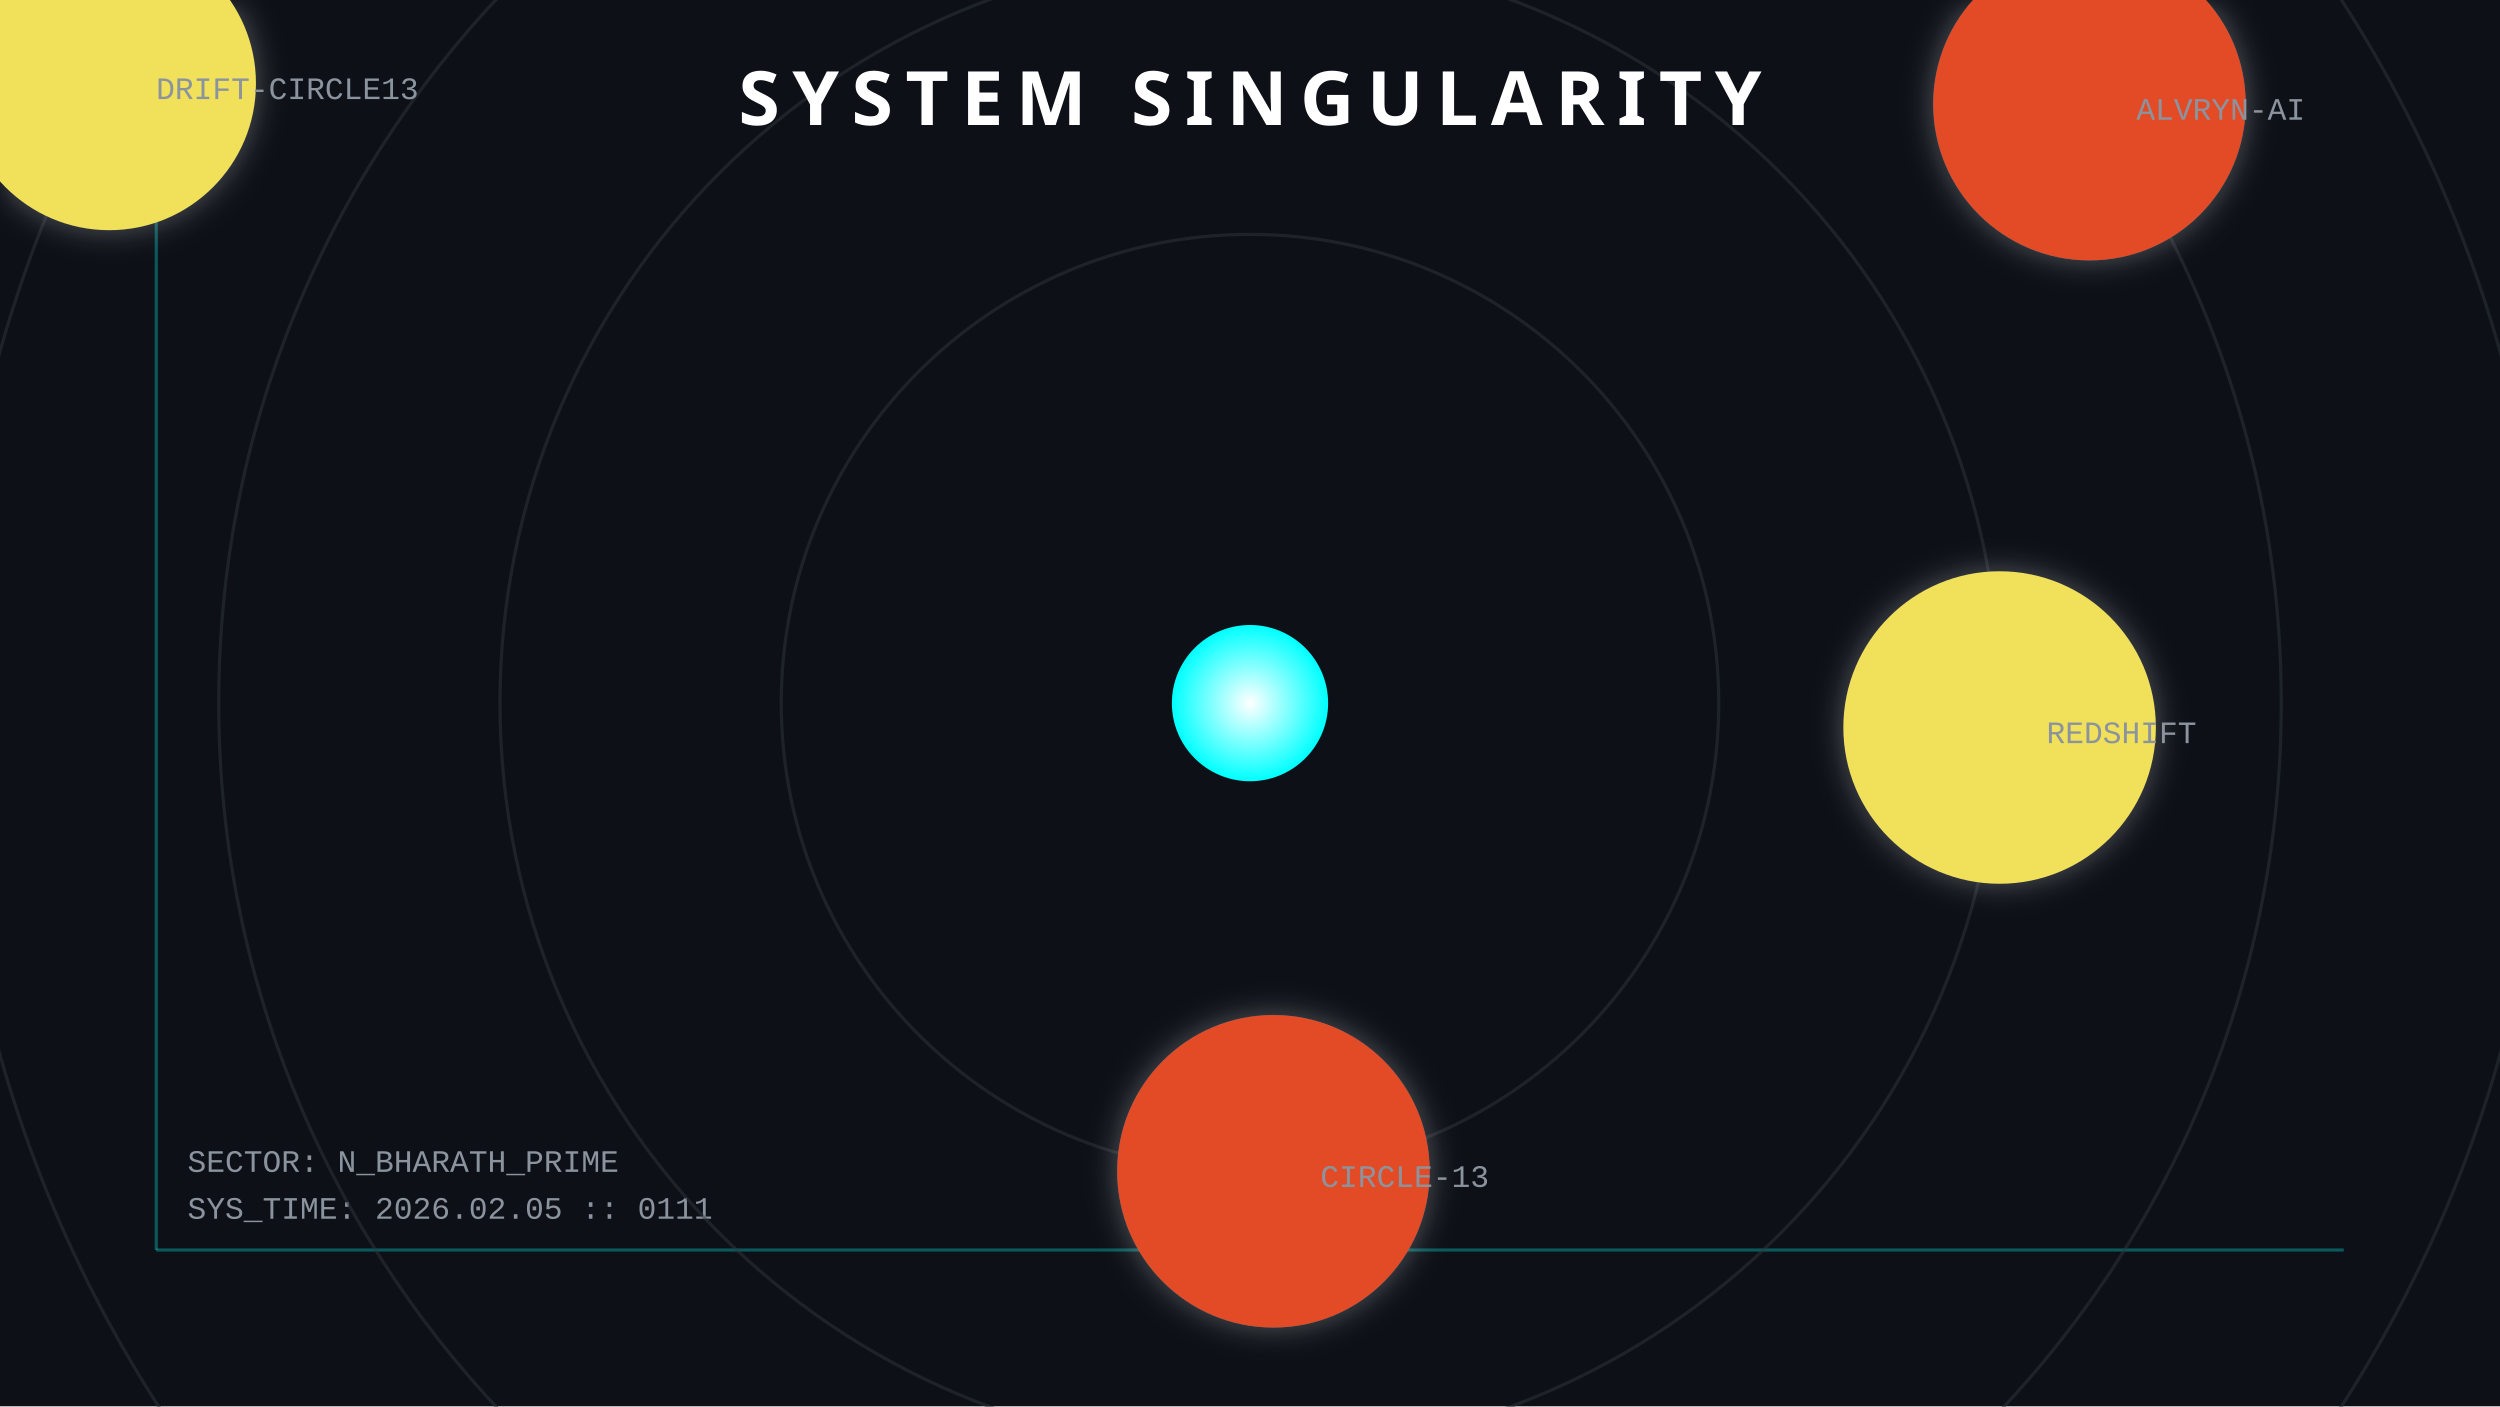
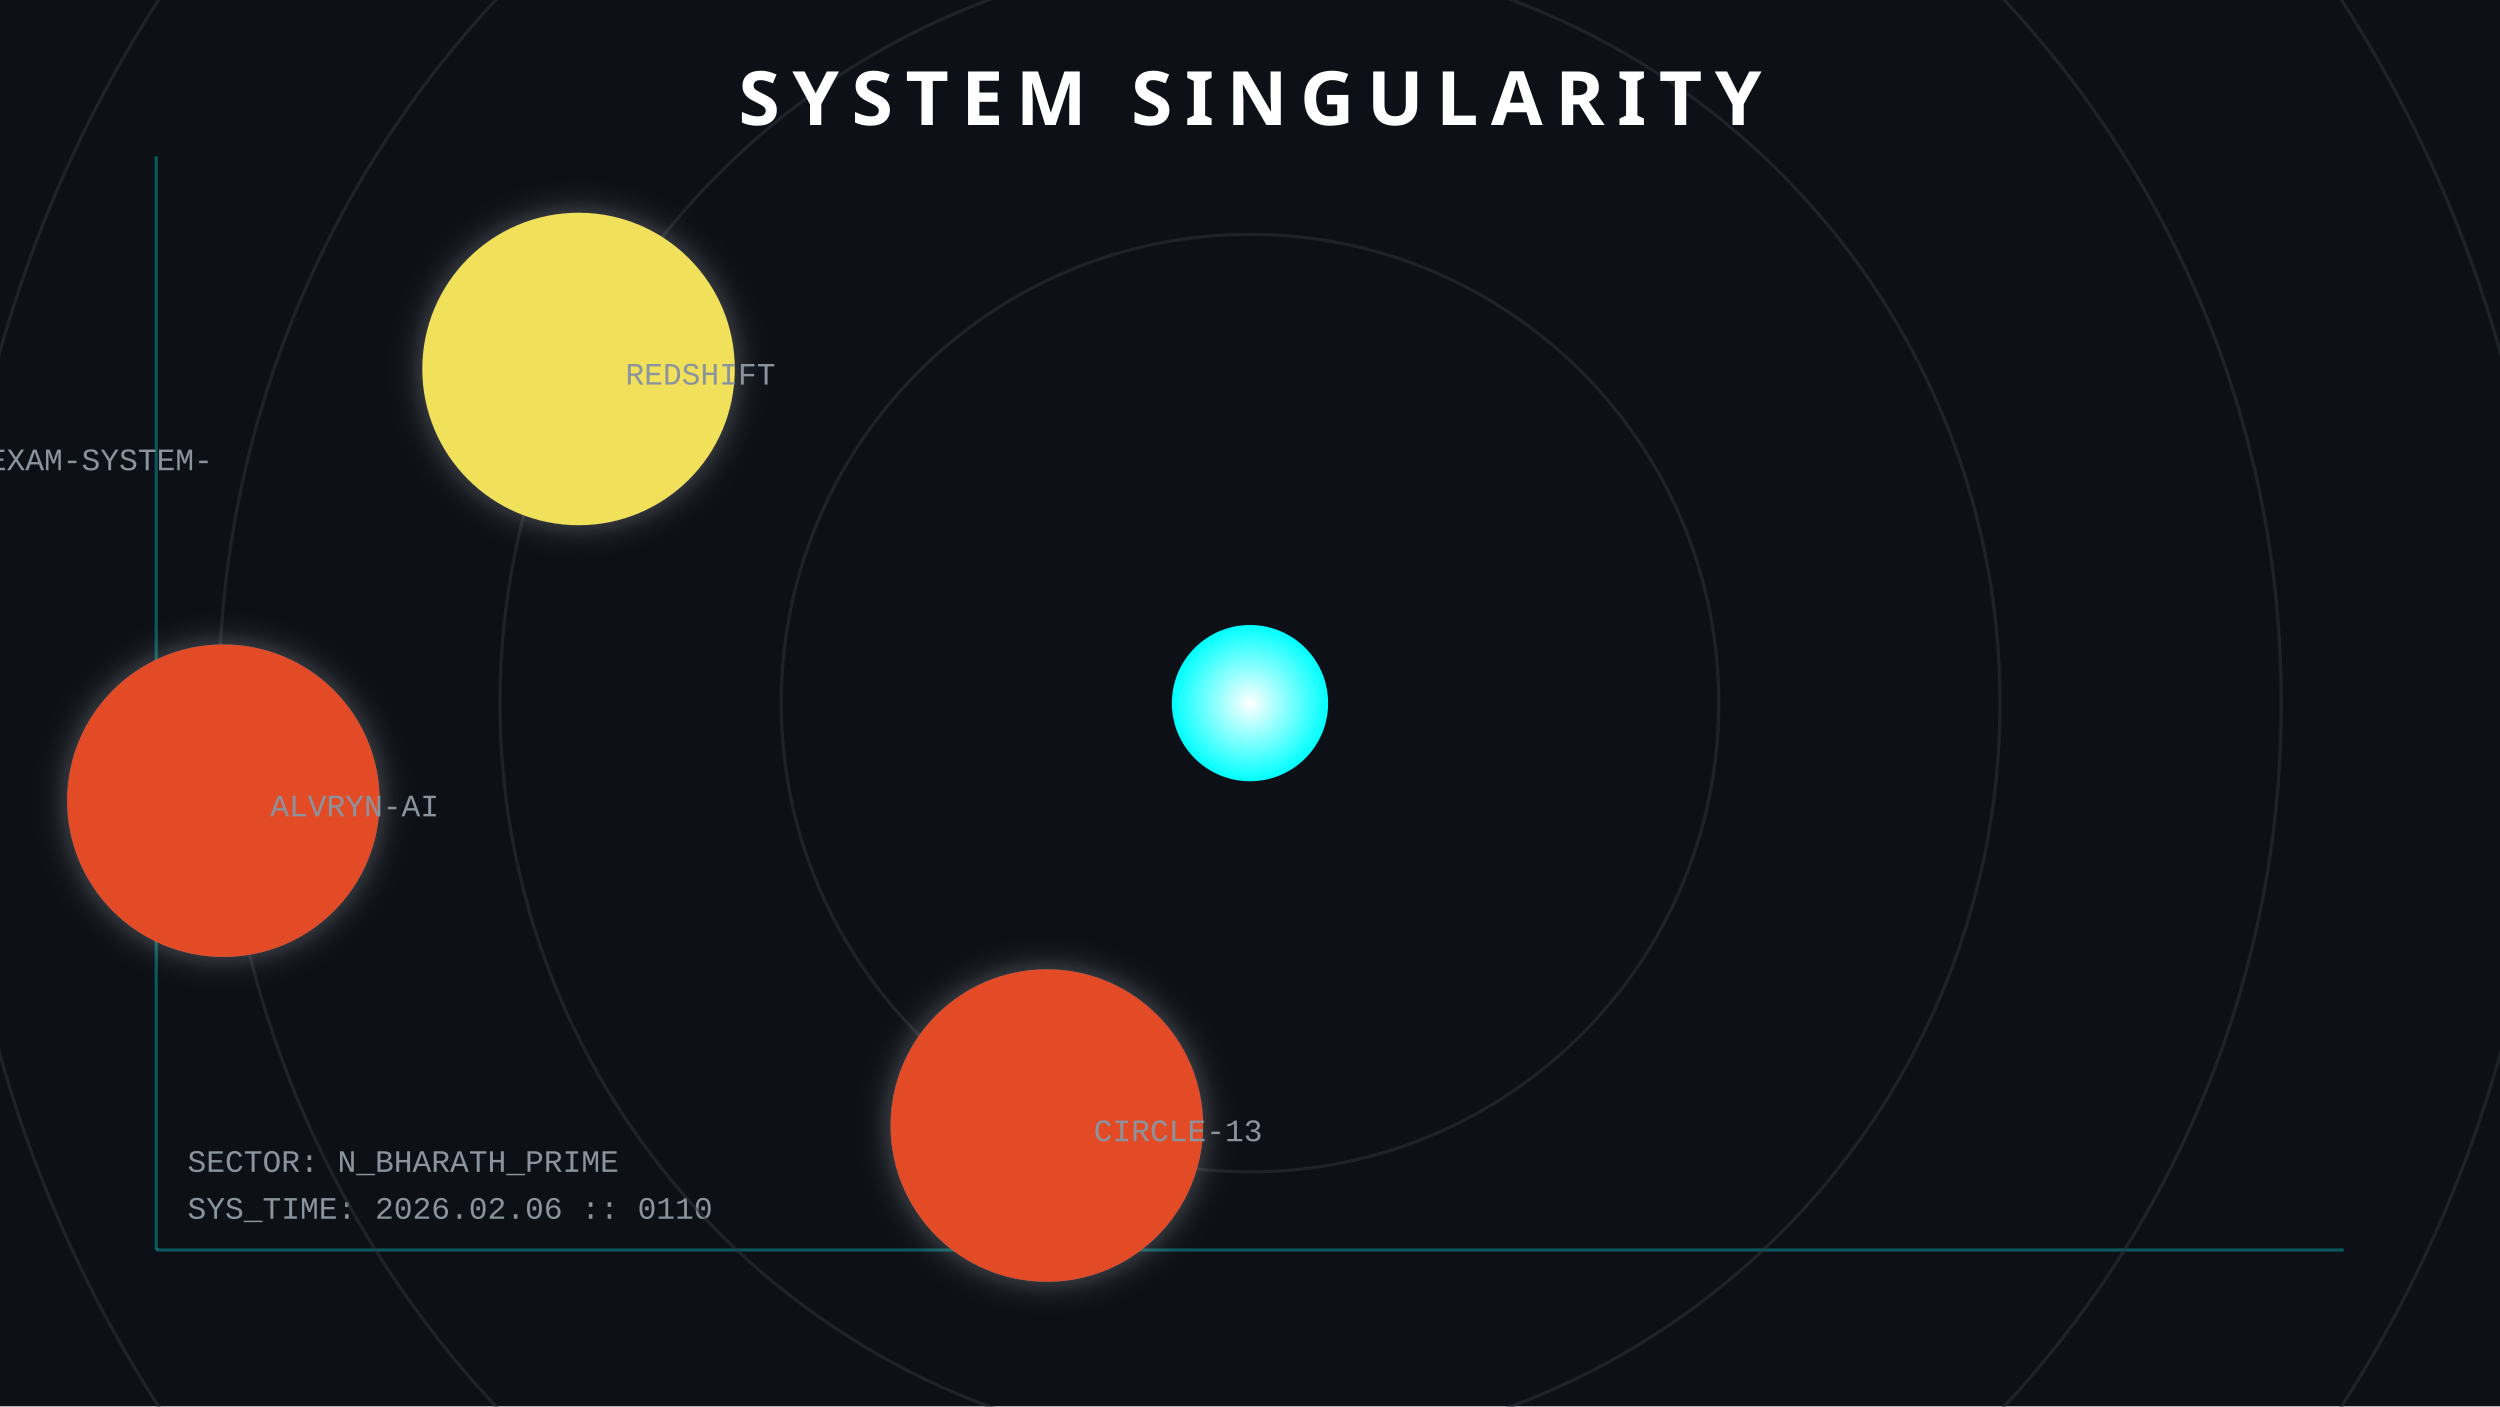
<svg xmlns="http://www.w3.org/2000/svg" width="800" height="450">
  <style>
        .orbit { fill: none; stroke: #30363d; stroke-width: 1; opacity: 0.5; }
        .planet { filter: drop-shadow(0 0 5px rgba(255,255,255,0.3)); }
        .text { font-family: 'Courier New', monospace; fill: #8b949e; font-size: 10px; }
        .title { font-family: sans-serif; fill: white; font-weight: bold; font-size: 24px; letter-spacing: 4px; }
        .hud-line { stroke: #00ffff; stroke-width: 1; opacity: 0.3; }
        
        /* ANIMATIONS */
        @keyframes pulse { 0% { r: 25; opacity: 0.8; } 50% { r: 30; opacity: 0.4; } 100% { r: 25; opacity: 0.8; } }
        .sun { animation: pulse 4s infinite; }
    </style>
  <rect width="100%" height="100%" fill="#0d1117" />
  <line x1="50" y1="50" x2="50" y2="400" class="hud-line" />
  <line x1="50" y1="400" x2="750" y2="400" class="hud-line" />
-   <text x="60" y="390" class="text">SYS_TIME: 2026.02.05 :: 0111</text>
+   <text x="60" y="390" class="text">SYS_TIME: 2026.02.06 :: 0110</text>
  <text x="60" y="375" class="text">SECTOR: N_BHARATH_PRIME</text>
  <circle cx="400" cy="225" r="25" fill="url(#grad1)" class="sun" />
  <defs>
    <radialGradient id="grad1" cx="50%" cy="50%" r="50%" fx="50%" fy="50%">
      <stop offset="0%" style="stop-color:white;stop-opacity:1" />
      <stop offset="100%" style="stop-color:#00ffff;stop-opacity:1" />
    </radialGradient>
  </defs>
  <circle cx="400" cy="225" r="150.0" class="orbit" />
-   <circle cx="407.497" cy="374.813" r="50" fill="#e34c26" class="planet" />
-   <text x="422.497" y="379.813" class="text" fill="white">CIRCLE-13</text>
+   <circle cx="334.985" cy="360.178" r="50" fill="#e34c26" class="planet" />
+   <text x="349.985" y="365.178" class="text" fill="white">CIRCLE-13</text>
  <circle cx="400" cy="225" r="240.0" class="orbit" />
-   <circle cx="639.873" cy="232.804" r="50" fill="#f1e05a" class="planet" />
-   <text x="654.873" y="237.804" class="text" fill="white">REDSHIFT</text>
+   <circle cx="185.136" cy="118.072" r="50" fill="#f1e05a" class="planet" />
+   <text x="200.136" y="123.072" class="text" fill="white">REDSHIFT</text>
  <circle cx="400" cy="225" r="330.0" class="orbit" />
-   <circle cx="668.624" cy="33.32" r="50" fill="#e34c26" class="planet" />
-   <text x="683.624" y="38.32" class="text" fill="white">ALVRYN-AI</text>
+   <circle cx="71.481" cy="256.225" r="50" fill="#e34c26" class="planet" />
+   <text x="86.481" y="261.225" class="text" fill="white">ALVRYN-AI</text>
  <circle cx="400" cy="225" r="415.422" class="orbit" />
-   <circle cx="34.957" cy="26.71" r="46.948" fill="#f1e05a" class="planet" />
-   <text x="49.957" y="31.71" class="text" fill="white">DRIFT-CIRCLE13</text>
+   <circle cx="426.2" cy="639.595" r="46.948" fill="#f1e05a" class="planet" />
+   <text x="441.2" y="644.595" class="text" fill="white">DRIFT-CIRCLE13</text>
  <circle cx="400" cy="225" r="461.81" class="orbit" />
-   <circle cx="845.269" cy="102.51" r="20.925" fill="#2b7489" class="planet" />
-   <text x="860.269" y="107.51" class="text" fill="white">DSATM-EXAM-SYSTEM-</text>
-   <circle cx="400" cy="225" r="504.812" class="orbit" />
-   <circle cx="-30.459" cy="488.704" r="18.668" fill="#8b949e" class="planet" />
-   <text x="-15.459" y="493.704" class="text" fill="white">NBHARATH1306</text>
-   <circle cx="400" cy="225" r="547.044" class="orbit" />
-   <circle cx="453.722" cy="-319.4" r="18.155" fill="#e34c26" class="planet" />
-   <text x="468.722" y="-314.4" class="text" fill="white">WEBSITE-EQUDATOR-TRADING-PLATFORM</text>
-   <circle cx="400" cy="225" r="577.876" class="orbit" />
-   <circle cx="-128.565" cy="458.581" r="10.555" fill="#8b949e" class="planet" />
-   <text x="-113.565" y="463.581" class="text" fill="white">FLASK</text>
-   <circle cx="400" cy="225" r="608.149" class="orbit" />
-   <circle cx="540.46" cy="-366.707" r="10.182" fill="#8b949e" class="planet" />
-   <text x="555.46" y="-361.707" class="text" fill="white">HCF-INTERNSHIP</text>
-   <circle cx="400" cy="225" r="637.019" class="orbit" />
-   <circle cx="987.368" cy="-21.559" r="9.246" fill="#8b949e" class="planet" />
+   <circle cx="-54.909" cy="145.466" r="20.925" fill="#2b7489" class="planet" />
+   <text x="-39.909" y="150.466" class="text" fill="white">DSATM-EXAM-SYSTEM-</text>
+   <circle cx="400" cy="225" r="504.815" class="orbit" />
+   <circle cx="821.403" cy="-52.952" r="18.67" fill="#8b949e" class="planet" />
+   <text x="836.403" y="-47.952" class="text" fill="white">NBHARATH1306</text>
+   <circle cx="400" cy="225" r="547.047" class="orbit" />
+   <circle cx="579.747" cy="741.673" r="18.155" fill="#e34c26" class="planet" />
+   <text x="594.747" y="746.673" class="text" fill="white">WEBSITE-EQUDATOR-TRADING-PLATFORM</text>
+   <circle cx="400" cy="225" r="577.88" class="orbit" />
+   <circle cx="322.874" cy="797.71" r="10.555" fill="#8b949e" class="planet" />
+   <text x="337.874" y="802.71" class="text" fill="white">FLASK</text>
+   <circle cx="400" cy="225" r="608.153" class="orbit" />
+   <circle cx="-177.299" cy="416.248" r="10.182" fill="#8b949e" class="planet" />
+   <text x="-162.299" y="421.248" class="text" fill="white">HCF-INTERNSHIP</text>
+   <circle cx="400" cy="225" r="637.022" class="orbit" />
+   <circle cx="-51.012" cy="-224.872" r="9.246" fill="#8b949e" class="planet" />
  <text x="400" y="40" text-anchor="middle" class="title">SYSTEM SINGULARITY</text>
</svg>
